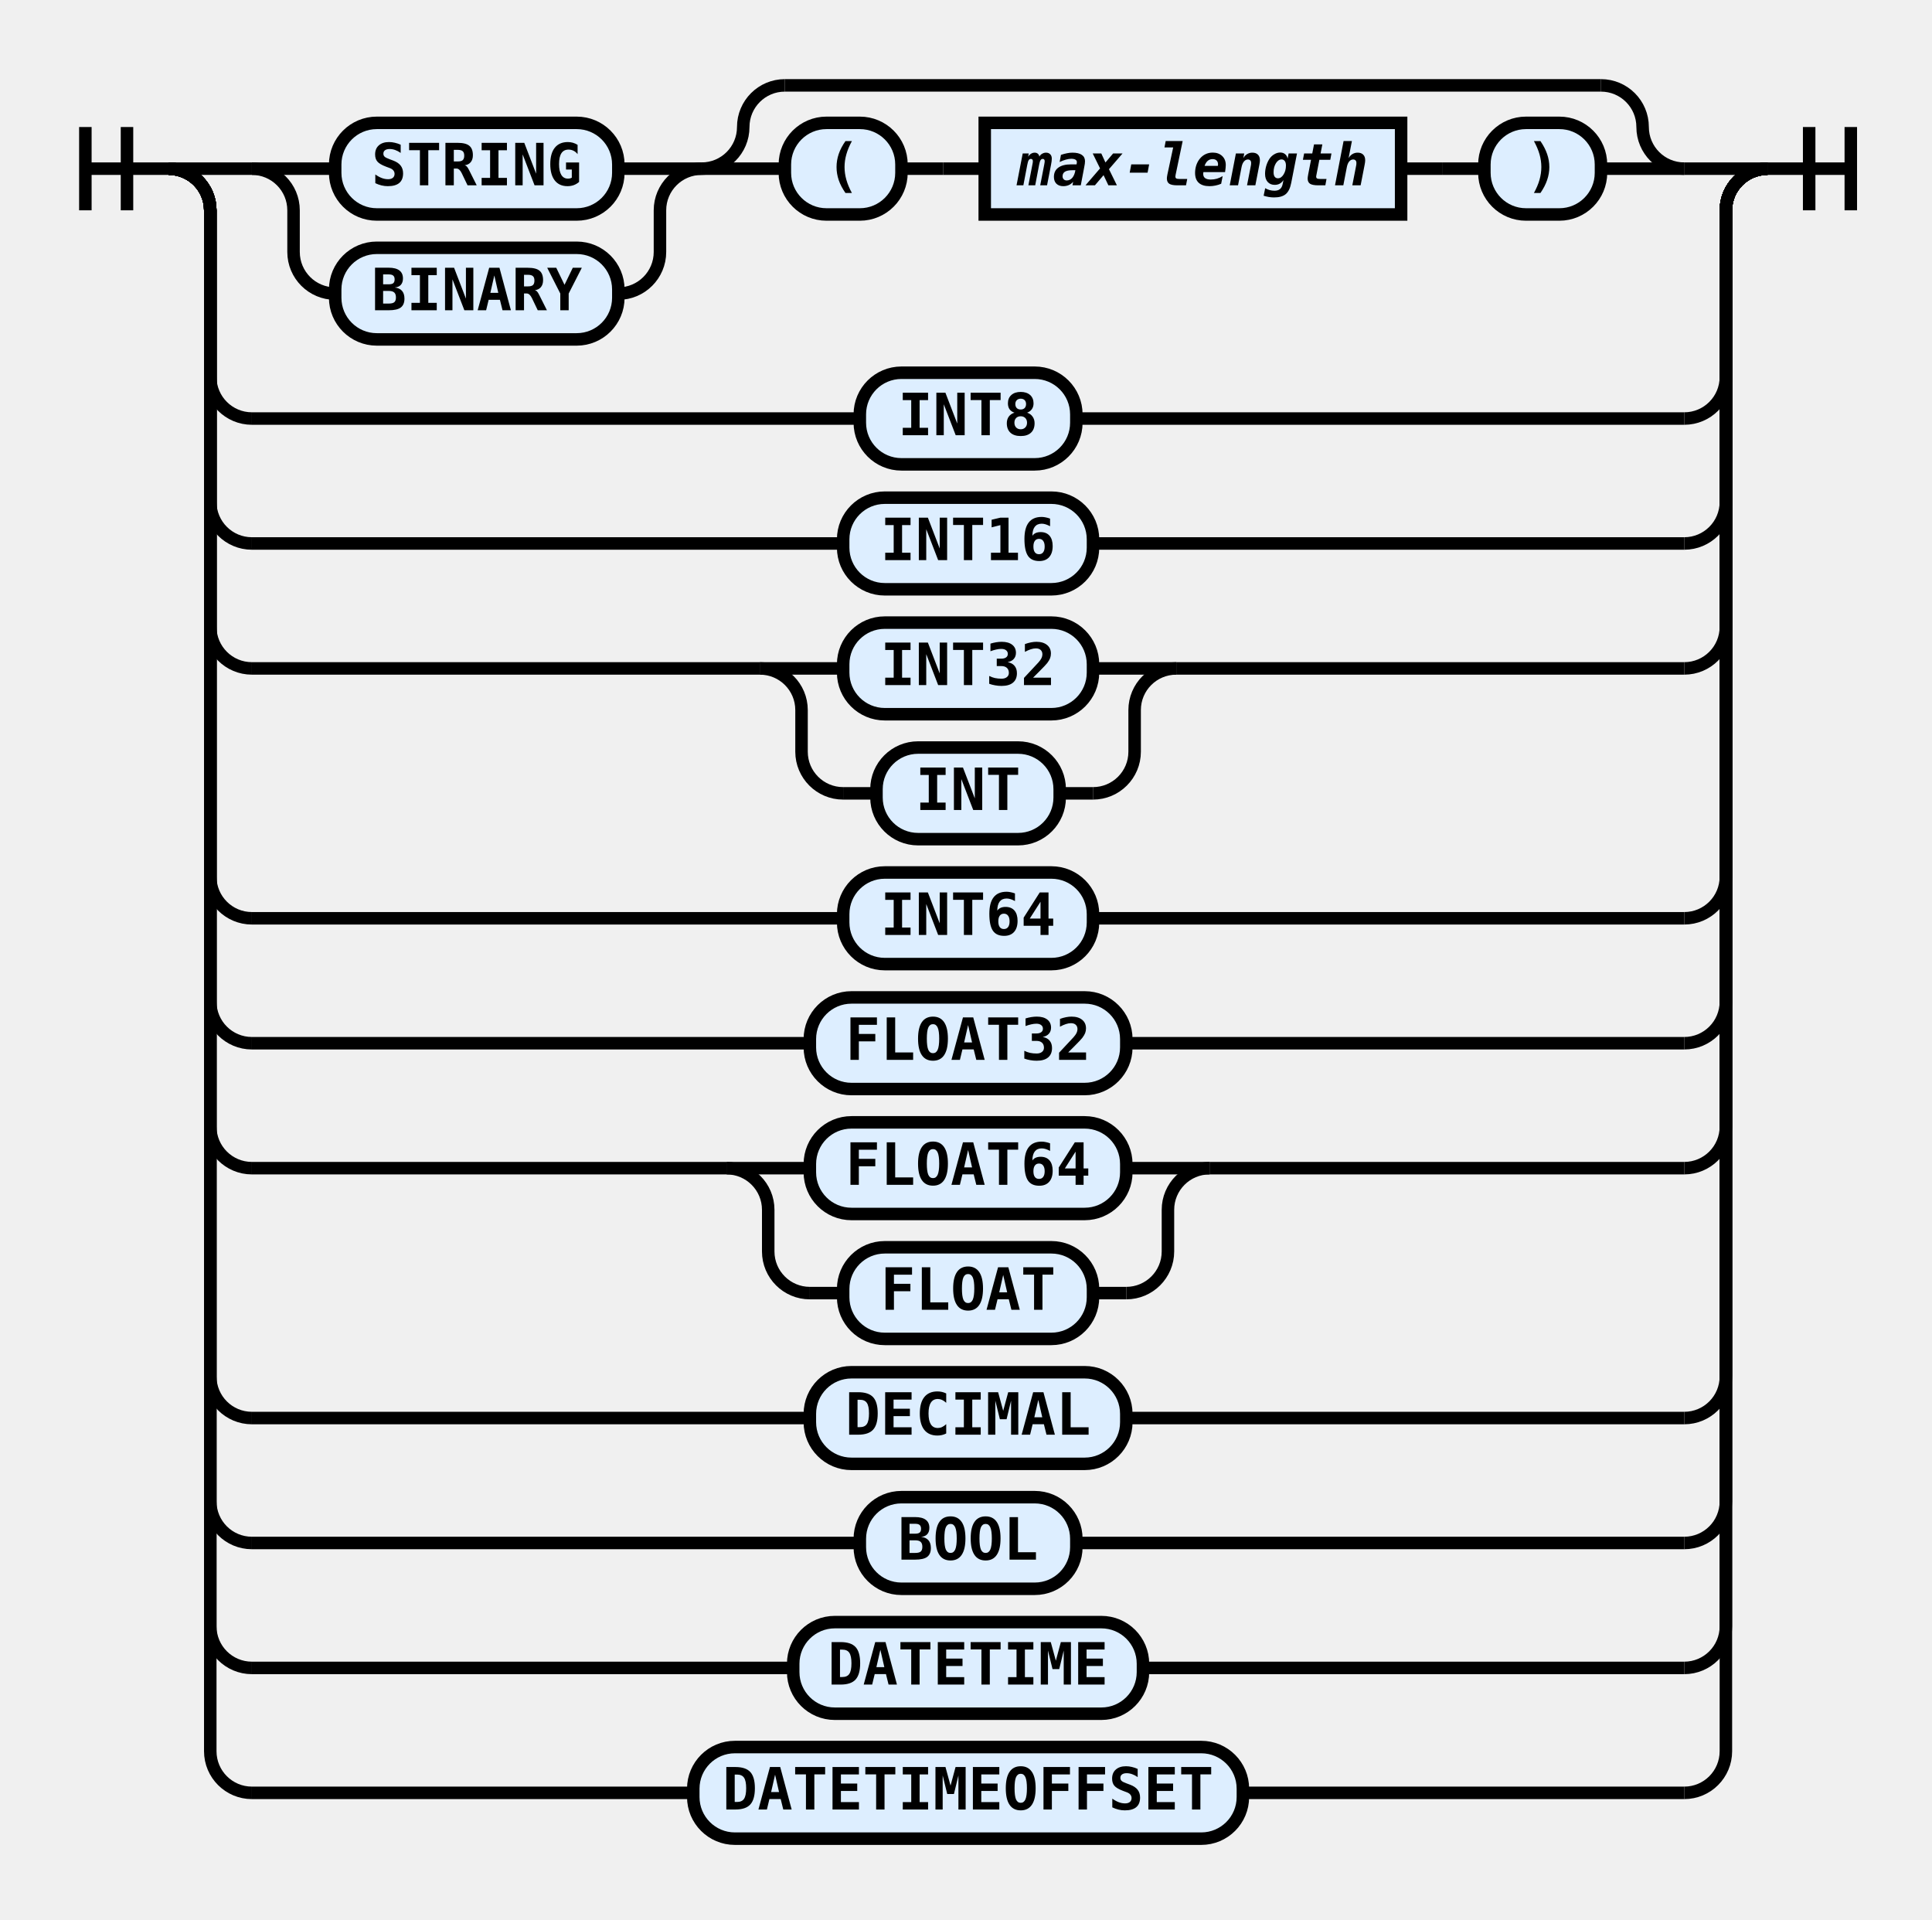
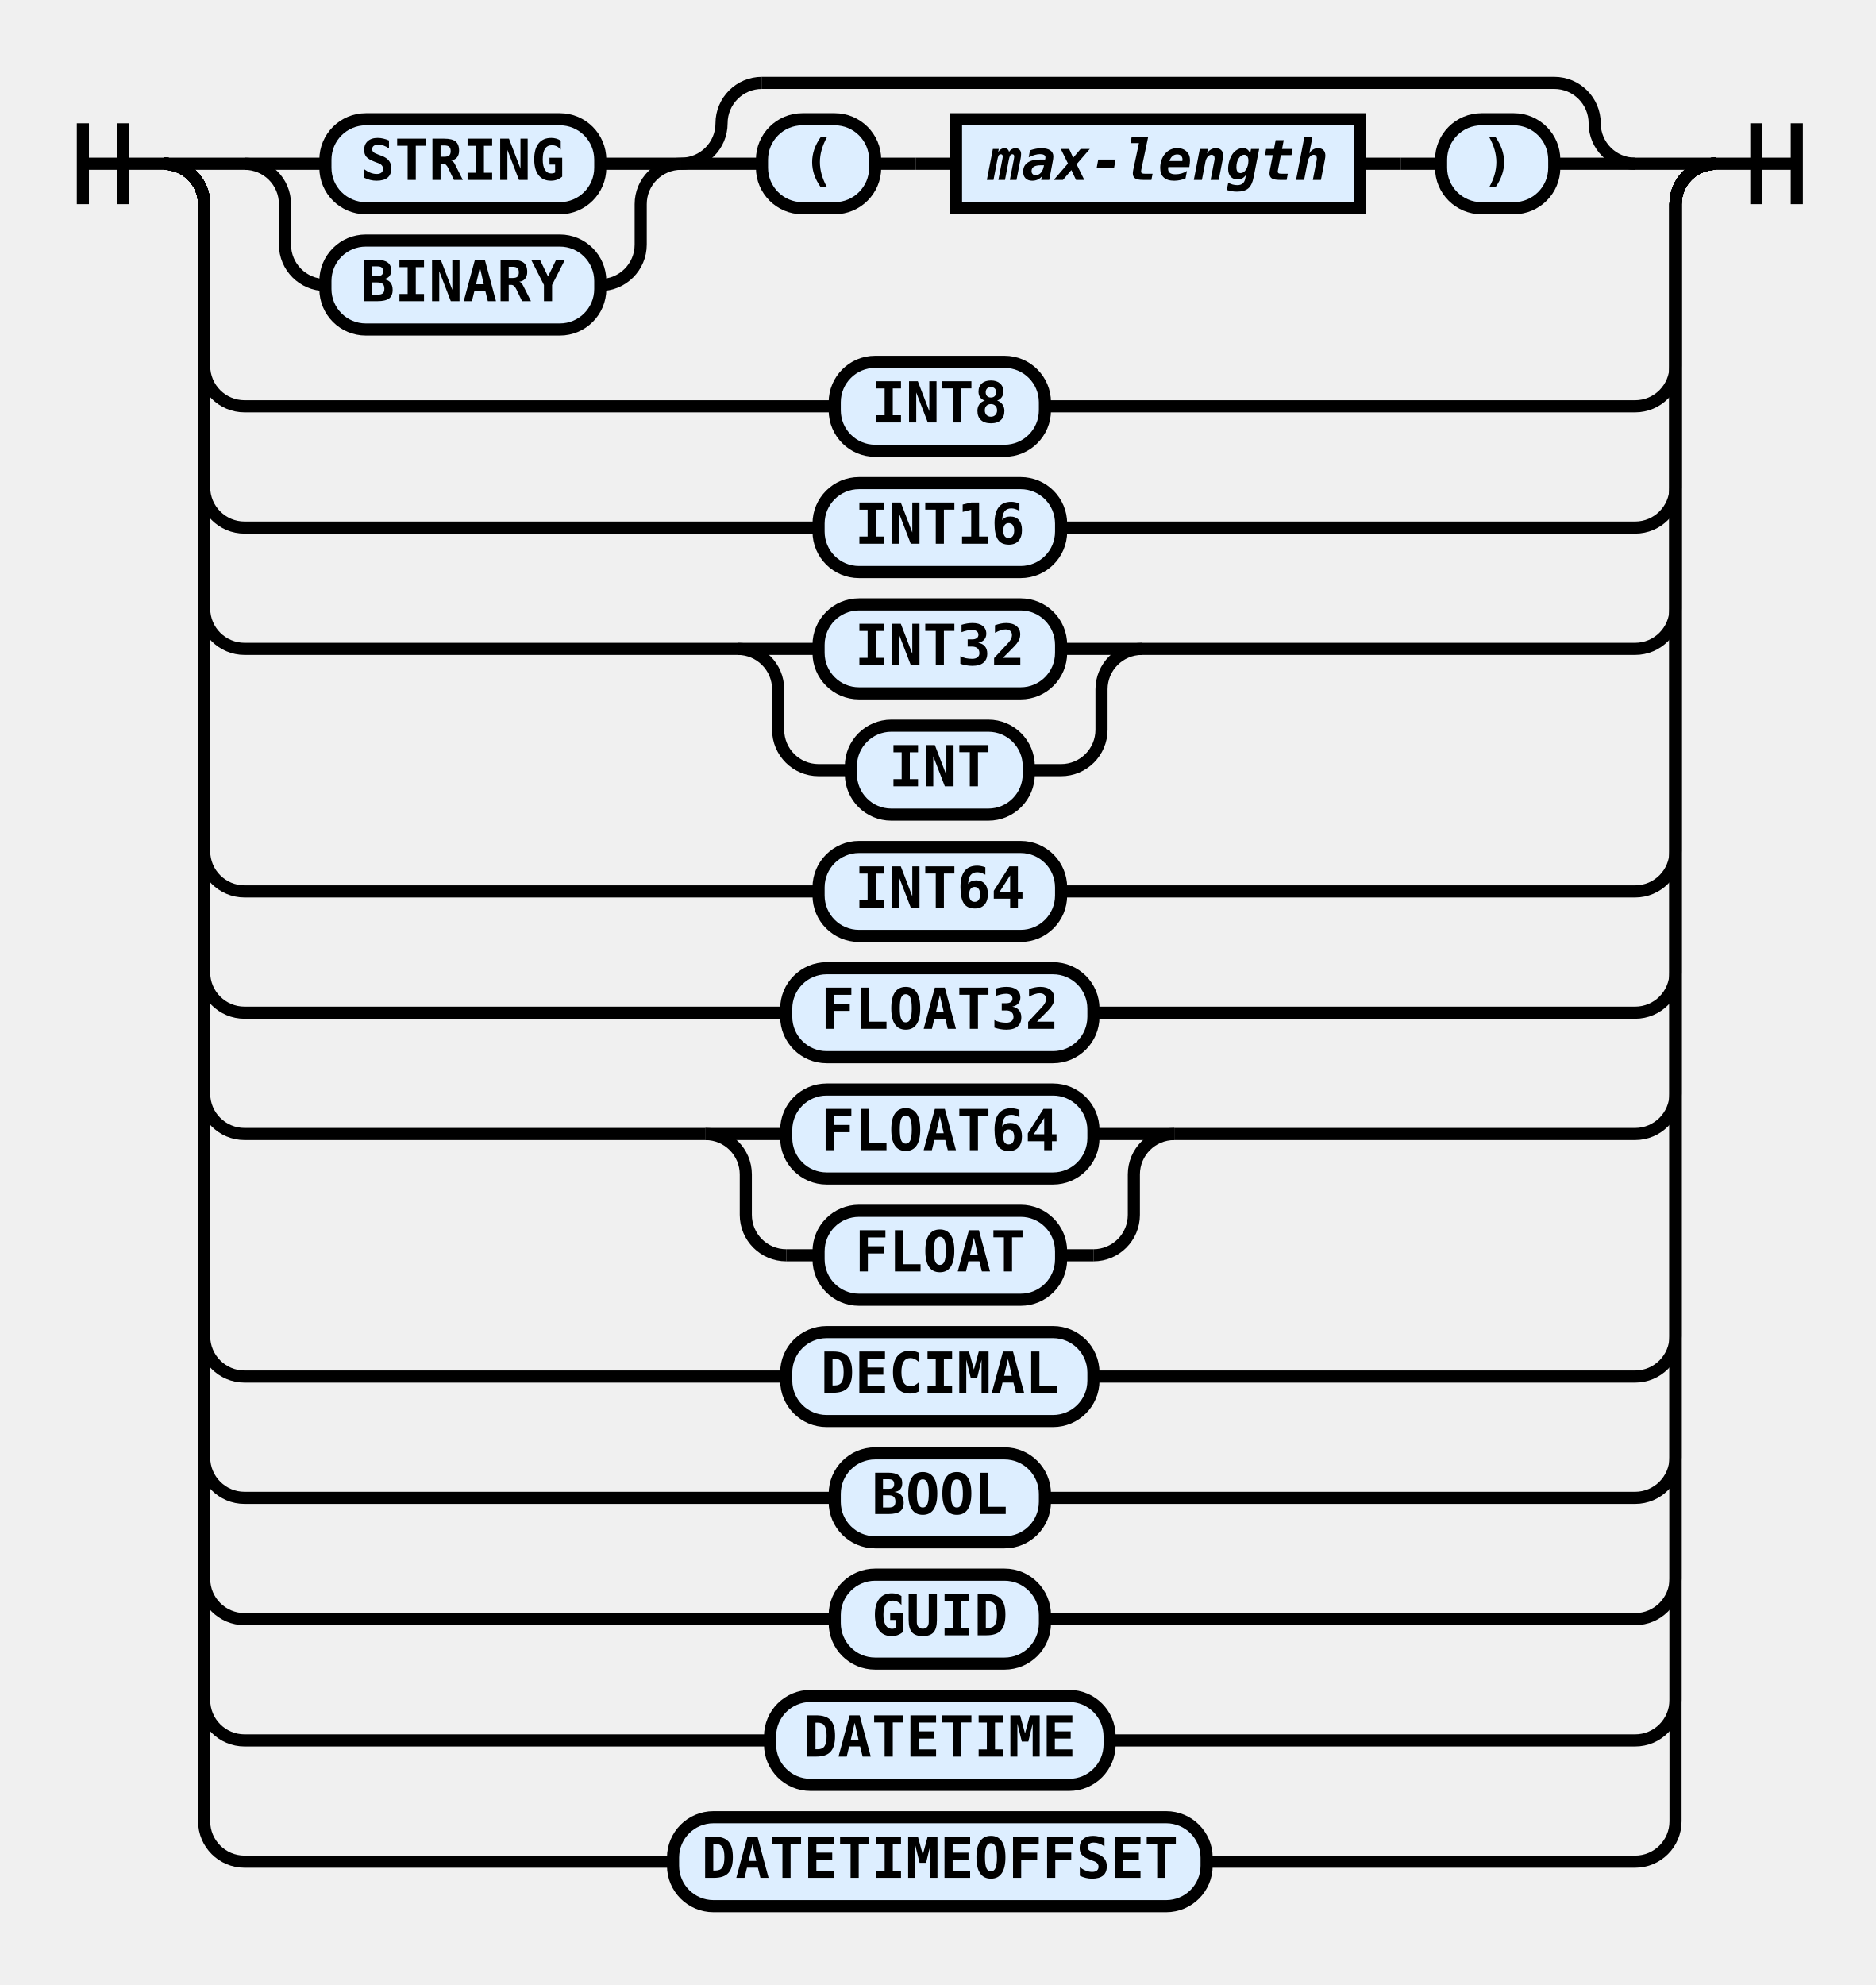
- <svg xmlns="http://www.w3.org/2000/svg" class="railroad-diagram" height="461" viewBox="0 0 464 461" width="464">
+ <svg xmlns="http://www.w3.org/2000/svg" class="railroad-diagram" height="491" viewBox="0 0 464 491" width="464">
  <g transform="translate(.5 .5)">
    <style type="text/css">
svg.railroad-diagram path {
    stroke-width: 3;
    stroke: black;
    fill: rgba(0,0,0,0);
}
svg.railroad-diagram text {
    font-family: "Consolas", "Monospace";
    font-size: 14px;
    font-weight: bold;
    text-anchor: middle;
}
svg.railroad-diagram text.diagram-text {
    font-size: 12px;
}
svg.railroad-diagram text.diagram-arrow {
    font-size: 16px;
}
svg.railroad-diagram text.label {
    text-anchor: start;
}
svg.railroad-diagram text.comment {
    font-family: "Consolas", "Monospace";
    font-size: 12px;
    font-style: italic;
}
svg.railroad-diagram g.non-terminal text {
    font-style: italic;
}
svg.railroad-diagram rect {
    stroke-width: 3;
    stroke: black;
    fill: #ddeeff;
}
svg.railroad-diagram path.diagram-text {
    stroke-width: 3;
    stroke: black;
    fill: white;
    cursor: help;
}
svg.railroad-diagram g.diagram-text:hover path.diagram-text {
    fill: #eee;
}
        </style>
    <path d="M 20 30 v 20 m 10 -20 v 20 m -10 -10 h 20.5" />
    <g>
      <path d="M40 40h0" />
      <path d="M424 40h0" />
      <path d="M40 40h20" />
      <g>
        <path d="M60 40h0" />
        <path d="M404 40h0" />
        <g>
          <path d="M60 40h0" />
          <path d="M168 40h0" />
          <path d="M60 40h20" />
          <g class="terminal">
            <path d="M80 40h0" />
            <path d="M148 40h0" />
            <rect height="22" rx="10" ry="10" width="68" x="80" y="29" />
            <text x="114" y="44">STRING</text>
          </g>
          <path d="M148 40h20" />
          <path d="M60 40a10 10 0 0 1 10 10v10a10 10 0 0 0 10 10" />
          <g class="terminal">
            <path d="M80 70h0" />
            <path d="M148 70h0" />
            <rect height="22" rx="10" ry="10" width="68" x="80" y="59" />
            <text x="114" y="74">BINARY</text>
          </g>
          <path d="M148 70a10 10 0 0 0 10 -10v-10a10 10 0 0 1 10 -10" />
        </g>
        <g>
          <path d="M168 40h0" />
          <path d="M404 40h0" />
          <path d="M168 40a10 10 0 0 0 10 -10v0a10 10 0 0 1 10 -10" />
          <g>
            <path d="M188 20h196" />
          </g>
          <path d="M384 20a10 10 0 0 1 10 10v0a10 10 0 0 0 10 10" />
          <path d="M168 40h20" />
          <g>
            <path d="M188 40h0" />
            <path d="M384 40h0" />
            <g class="terminal">
              <path d="M188 40h0" />
              <path d="M216 40h0" />
              <rect height="22" rx="10" ry="10" width="28" x="188" y="29" />
              <text x="202" y="44">(</text>
            </g>
            <path d="M216 40h10" />
            <path d="M226 40h10" />
            <g class="non-terminal">
              <path d="M236 40h0" />
              <path d="M336 40h0" />
              <rect height="22" width="100" x="236" y="29" />
              <text x="286" y="44">max-length</text>
            </g>
            <path d="M336 40h10" />
            <path d="M346 40h10" />
            <g class="terminal">
              <path d="M356 40h0" />
              <path d="M384 40h0" />
              <rect height="22" rx="10" ry="10" width="28" x="356" y="29" />
              <text x="370" y="44">)</text>
            </g>
          </g>
          <path d="M384 40h20" />
        </g>
      </g>
      <path d="M404 40h20" />
      <path d="M40 40a10 10 0 0 1 10 10v40a10 10 0 0 0 10 10" />
      <g class="terminal">
        <path d="M60 100h146" />
        <path d="M258 100h146" />
        <rect height="22" rx="10" ry="10" width="52" x="206" y="89" />
        <text x="232" y="104">INT8</text>
      </g>
      <path d="M404 100a10 10 0 0 0 10 -10v-40a10 10 0 0 1 10 -10" />
      <path d="M40 40a10 10 0 0 1 10 10v70a10 10 0 0 0 10 10" />
      <g class="terminal">
        <path d="M60 130h142" />
        <path d="M262 130h142" />
        <rect height="22" rx="10" ry="10" width="60" x="202" y="119" />
        <text x="232" y="134">INT16</text>
      </g>
      <path d="M404 130a10 10 0 0 0 10 -10v-70a10 10 0 0 1 10 -10" />
      <path d="M40 40a10 10 0 0 1 10 10v100a10 10 0 0 0 10 10" />
      <g>
        <path d="M60 160h122" />
        <path d="M282 160h122" />
        <path d="M182 160h20" />
        <g class="terminal">
          <path d="M202 160h0" />
          <path d="M262 160h0" />
          <rect height="22" rx="10" ry="10" width="60" x="202" y="149" />
          <text x="232" y="164">INT32</text>
        </g>
        <path d="M262 160h20" />
        <path d="M182 160a10 10 0 0 1 10 10v10a10 10 0 0 0 10 10" />
        <g class="terminal">
          <path d="M202 190h8" />
          <path d="M254 190h8" />
          <rect height="22" rx="10" ry="10" width="44" x="210" y="179" />
          <text x="232" y="194">INT</text>
        </g>
        <path d="M262 190a10 10 0 0 0 10 -10v-10a10 10 0 0 1 10 -10" />
      </g>
      <path d="M404 160a10 10 0 0 0 10 -10v-100a10 10 0 0 1 10 -10" />
      <path d="M40 40a10 10 0 0 1 10 10v160a10 10 0 0 0 10 10" />
      <g class="terminal">
        <path d="M60 220h142" />
        <path d="M262 220h142" />
        <rect height="22" rx="10" ry="10" width="60" x="202" y="209" />
        <text x="232" y="224">INT64</text>
      </g>
      <path d="M404 220a10 10 0 0 0 10 -10v-160a10 10 0 0 1 10 -10" />
      <path d="M40 40a10 10 0 0 1 10 10v190a10 10 0 0 0 10 10" />
      <g class="terminal">
        <path d="M60 250h134" />
        <path d="M270 250h134" />
        <rect height="22" rx="10" ry="10" width="76" x="194" y="239" />
        <text x="232" y="254">FLOAT32</text>
      </g>
      <path d="M404 250a10 10 0 0 0 10 -10v-190a10 10 0 0 1 10 -10" />
      <path d="M40 40a10 10 0 0 1 10 10v220a10 10 0 0 0 10 10" />
      <g>
        <path d="M60 280h114" />
        <path d="M290 280h114" />
        <path d="M174 280h20" />
        <g class="terminal">
          <path d="M194 280h0" />
          <path d="M270 280h0" />
          <rect height="22" rx="10" ry="10" width="76" x="194" y="269" />
          <text x="232" y="284">FLOAT64</text>
        </g>
        <path d="M270 280h20" />
        <path d="M174 280a10 10 0 0 1 10 10v10a10 10 0 0 0 10 10" />
        <g class="terminal">
          <path d="M194 310h8" />
          <path d="M262 310h8" />
          <rect height="22" rx="10" ry="10" width="60" x="202" y="299" />
          <text x="232" y="314">FLOAT</text>
        </g>
        <path d="M270 310a10 10 0 0 0 10 -10v-10a10 10 0 0 1 10 -10" />
      </g>
      <path d="M404 280a10 10 0 0 0 10 -10v-220a10 10 0 0 1 10 -10" />
      <path d="M40 40a10 10 0 0 1 10 10v280a10 10 0 0 0 10 10" />
      <g class="terminal">
        <path d="M60 340h134" />
        <path d="M270 340h134" />
        <rect height="22" rx="10" ry="10" width="76" x="194" y="329" />
        <text x="232" y="344">DECIMAL</text>
      </g>
      <path d="M404 340a10 10 0 0 0 10 -10v-280a10 10 0 0 1 10 -10" />
      <path d="M40 40a10 10 0 0 1 10 10v310a10 10 0 0 0 10 10" />
      <g class="terminal">
        <path d="M60 370h146" />
        <path d="M258 370h146" />
        <rect height="22" rx="10" ry="10" width="52" x="206" y="359" />
        <text x="232" y="374">BOOL</text>
      </g>
      <path d="M404 370a10 10 0 0 0 10 -10v-310a10 10 0 0 1 10 -10" />
      <path d="M40 40a10 10 0 0 1 10 10v340a10 10 0 0 0 10 10" />
      <g class="terminal">
-         <path d="M60 400h130" />
-         <path d="M274 400h130" />
-         <rect height="22" rx="10" ry="10" width="84" x="190" y="389" />
-         <text x="232" y="404">DATETIME</text>
+         <path d="M60 400h146" />
+         <path d="M258 400h146" />
+         <rect height="22" rx="10" ry="10" width="52" x="206" y="389" />
+         <text x="232" y="404">GUID</text>
      </g>
      <path d="M404 400a10 10 0 0 0 10 -10v-340a10 10 0 0 1 10 -10" />
      <path d="M40 40a10 10 0 0 1 10 10v370a10 10 0 0 0 10 10" />
      <g class="terminal">
-         <path d="M60 430h106" />
-         <path d="M298 430h106" />
-         <rect height="22" rx="10" ry="10" width="132" x="166" y="419" />
-         <text x="232" y="434">DATETIMEOFFSET</text>
+         <path d="M60 430h130" />
+         <path d="M274 430h130" />
+         <rect height="22" rx="10" ry="10" width="84" x="190" y="419" />
+         <text x="232" y="434">DATETIME</text>
      </g>
      <path d="M404 430a10 10 0 0 0 10 -10v-370a10 10 0 0 1 10 -10" />
+       <path d="M40 40a10 10 0 0 1 10 10v400a10 10 0 0 0 10 10" />
+       <g class="terminal">
+         <path d="M60 460h106" />
+         <path d="M298 460h106" />
+         <rect height="22" rx="10" ry="10" width="132" x="166" y="449" />
+         <text x="232" y="464">DATETIMEOFFSET</text>
+       </g>
+       <path d="M404 460a10 10 0 0 0 10 -10v-400a10 10 0 0 1 10 -10" />
    </g>
    <path d="M 424 40 h 20 m -10 -10 v 20 m 10 -20 v 20" />
  </g>
</svg>
